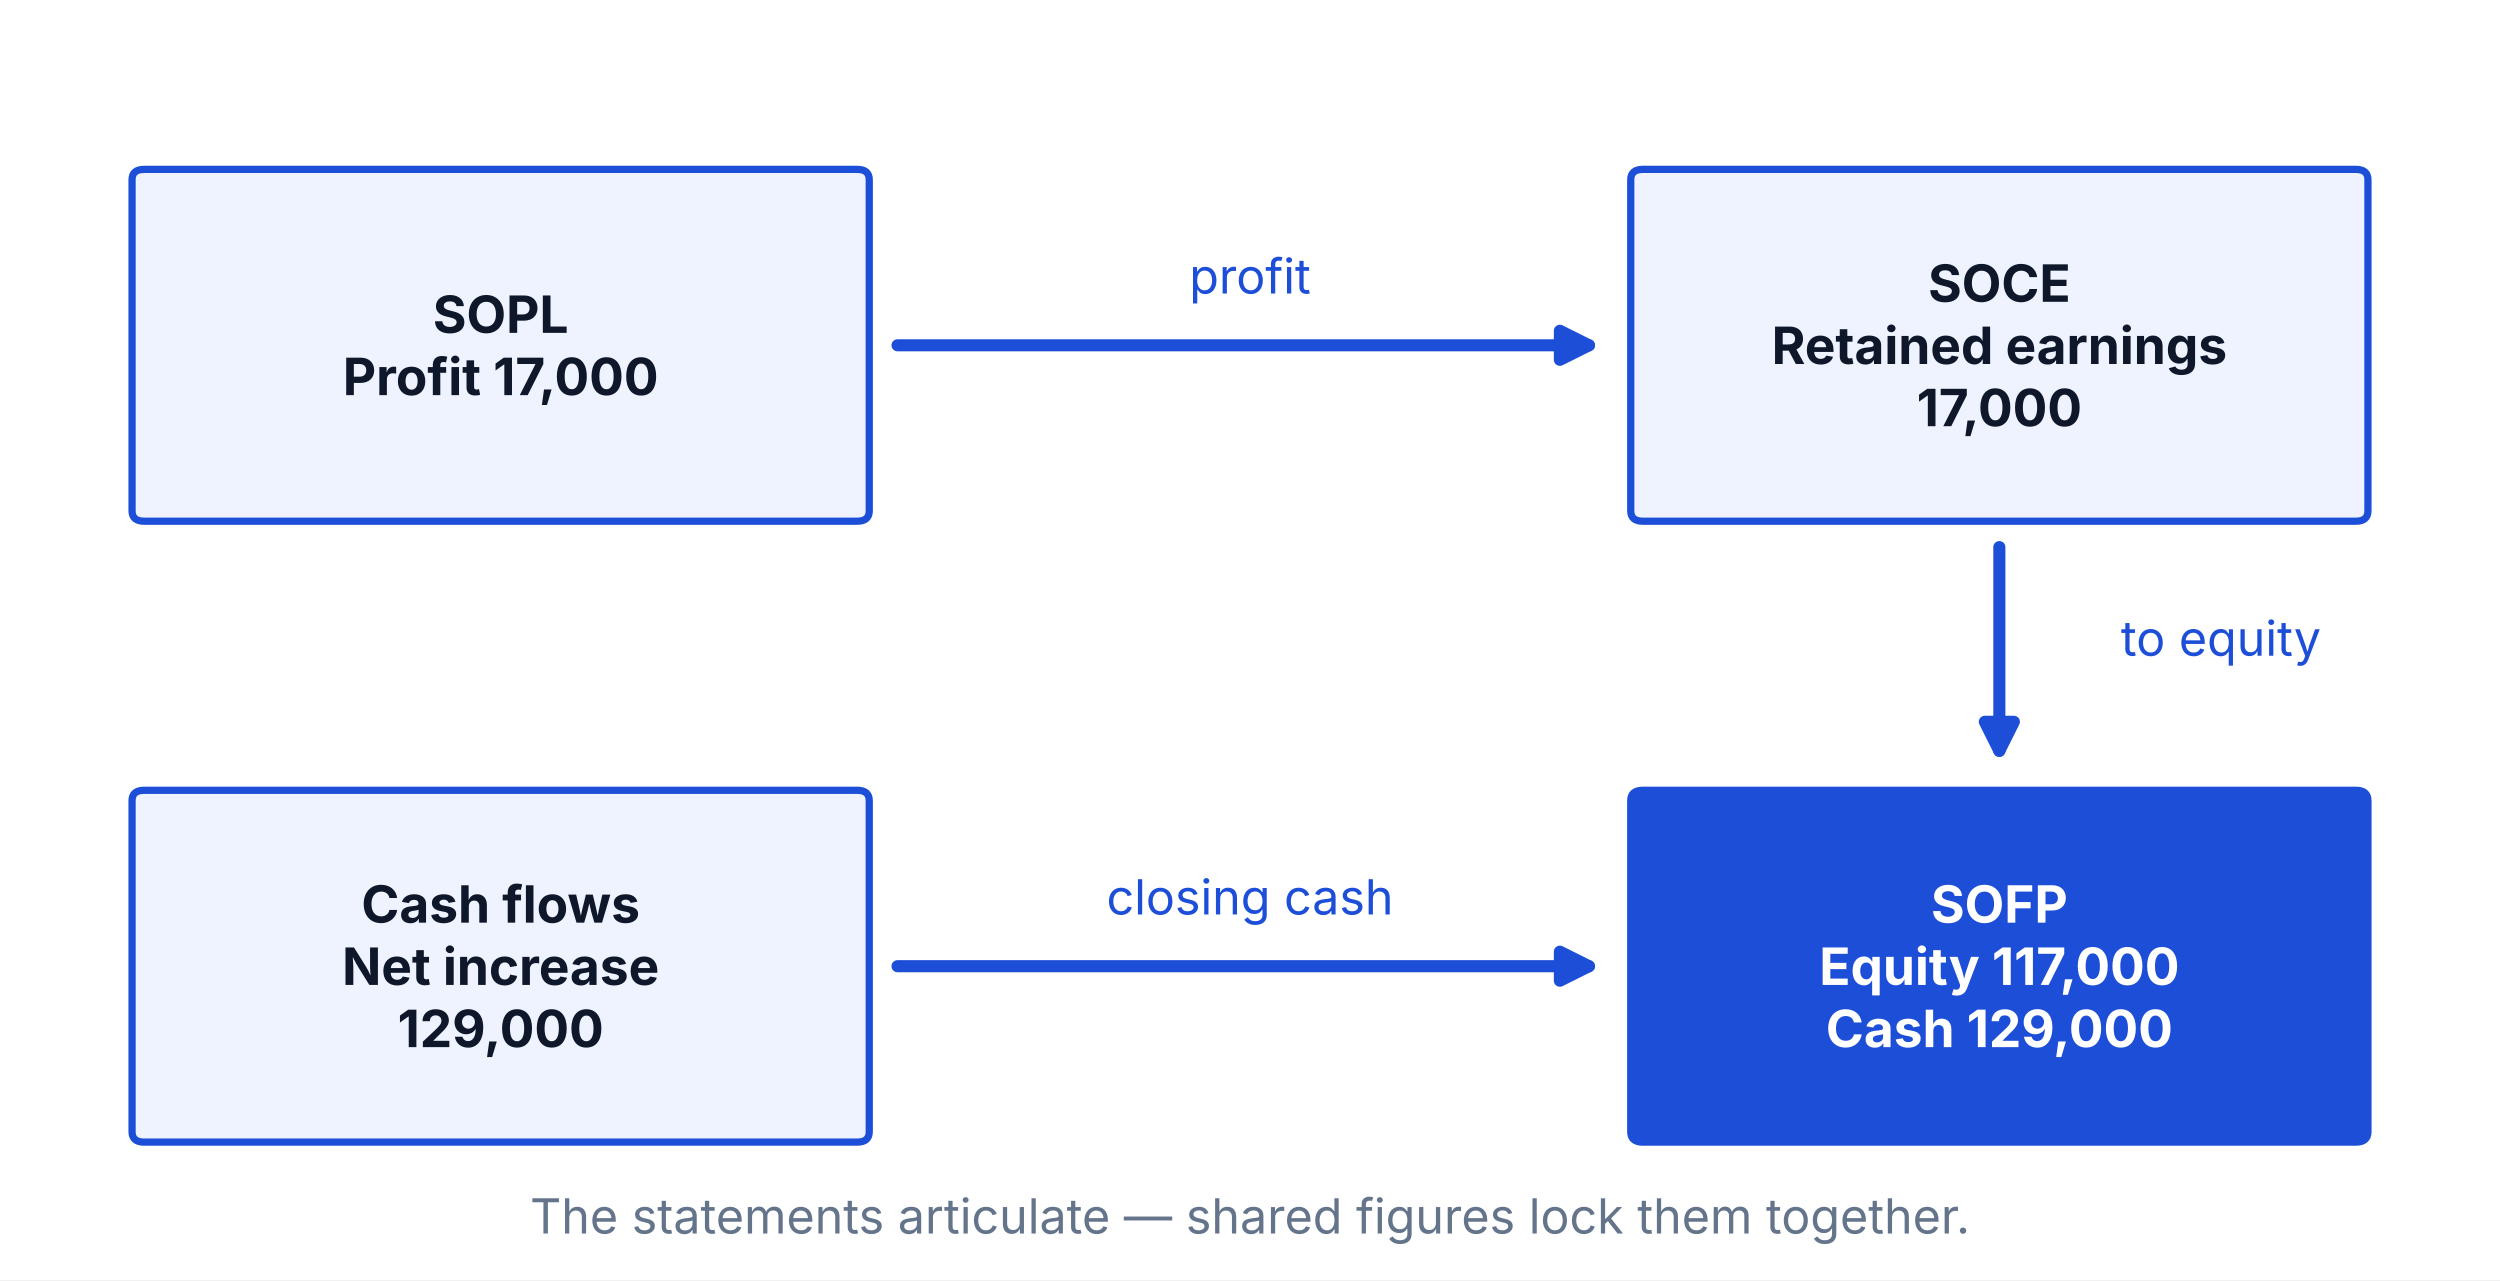
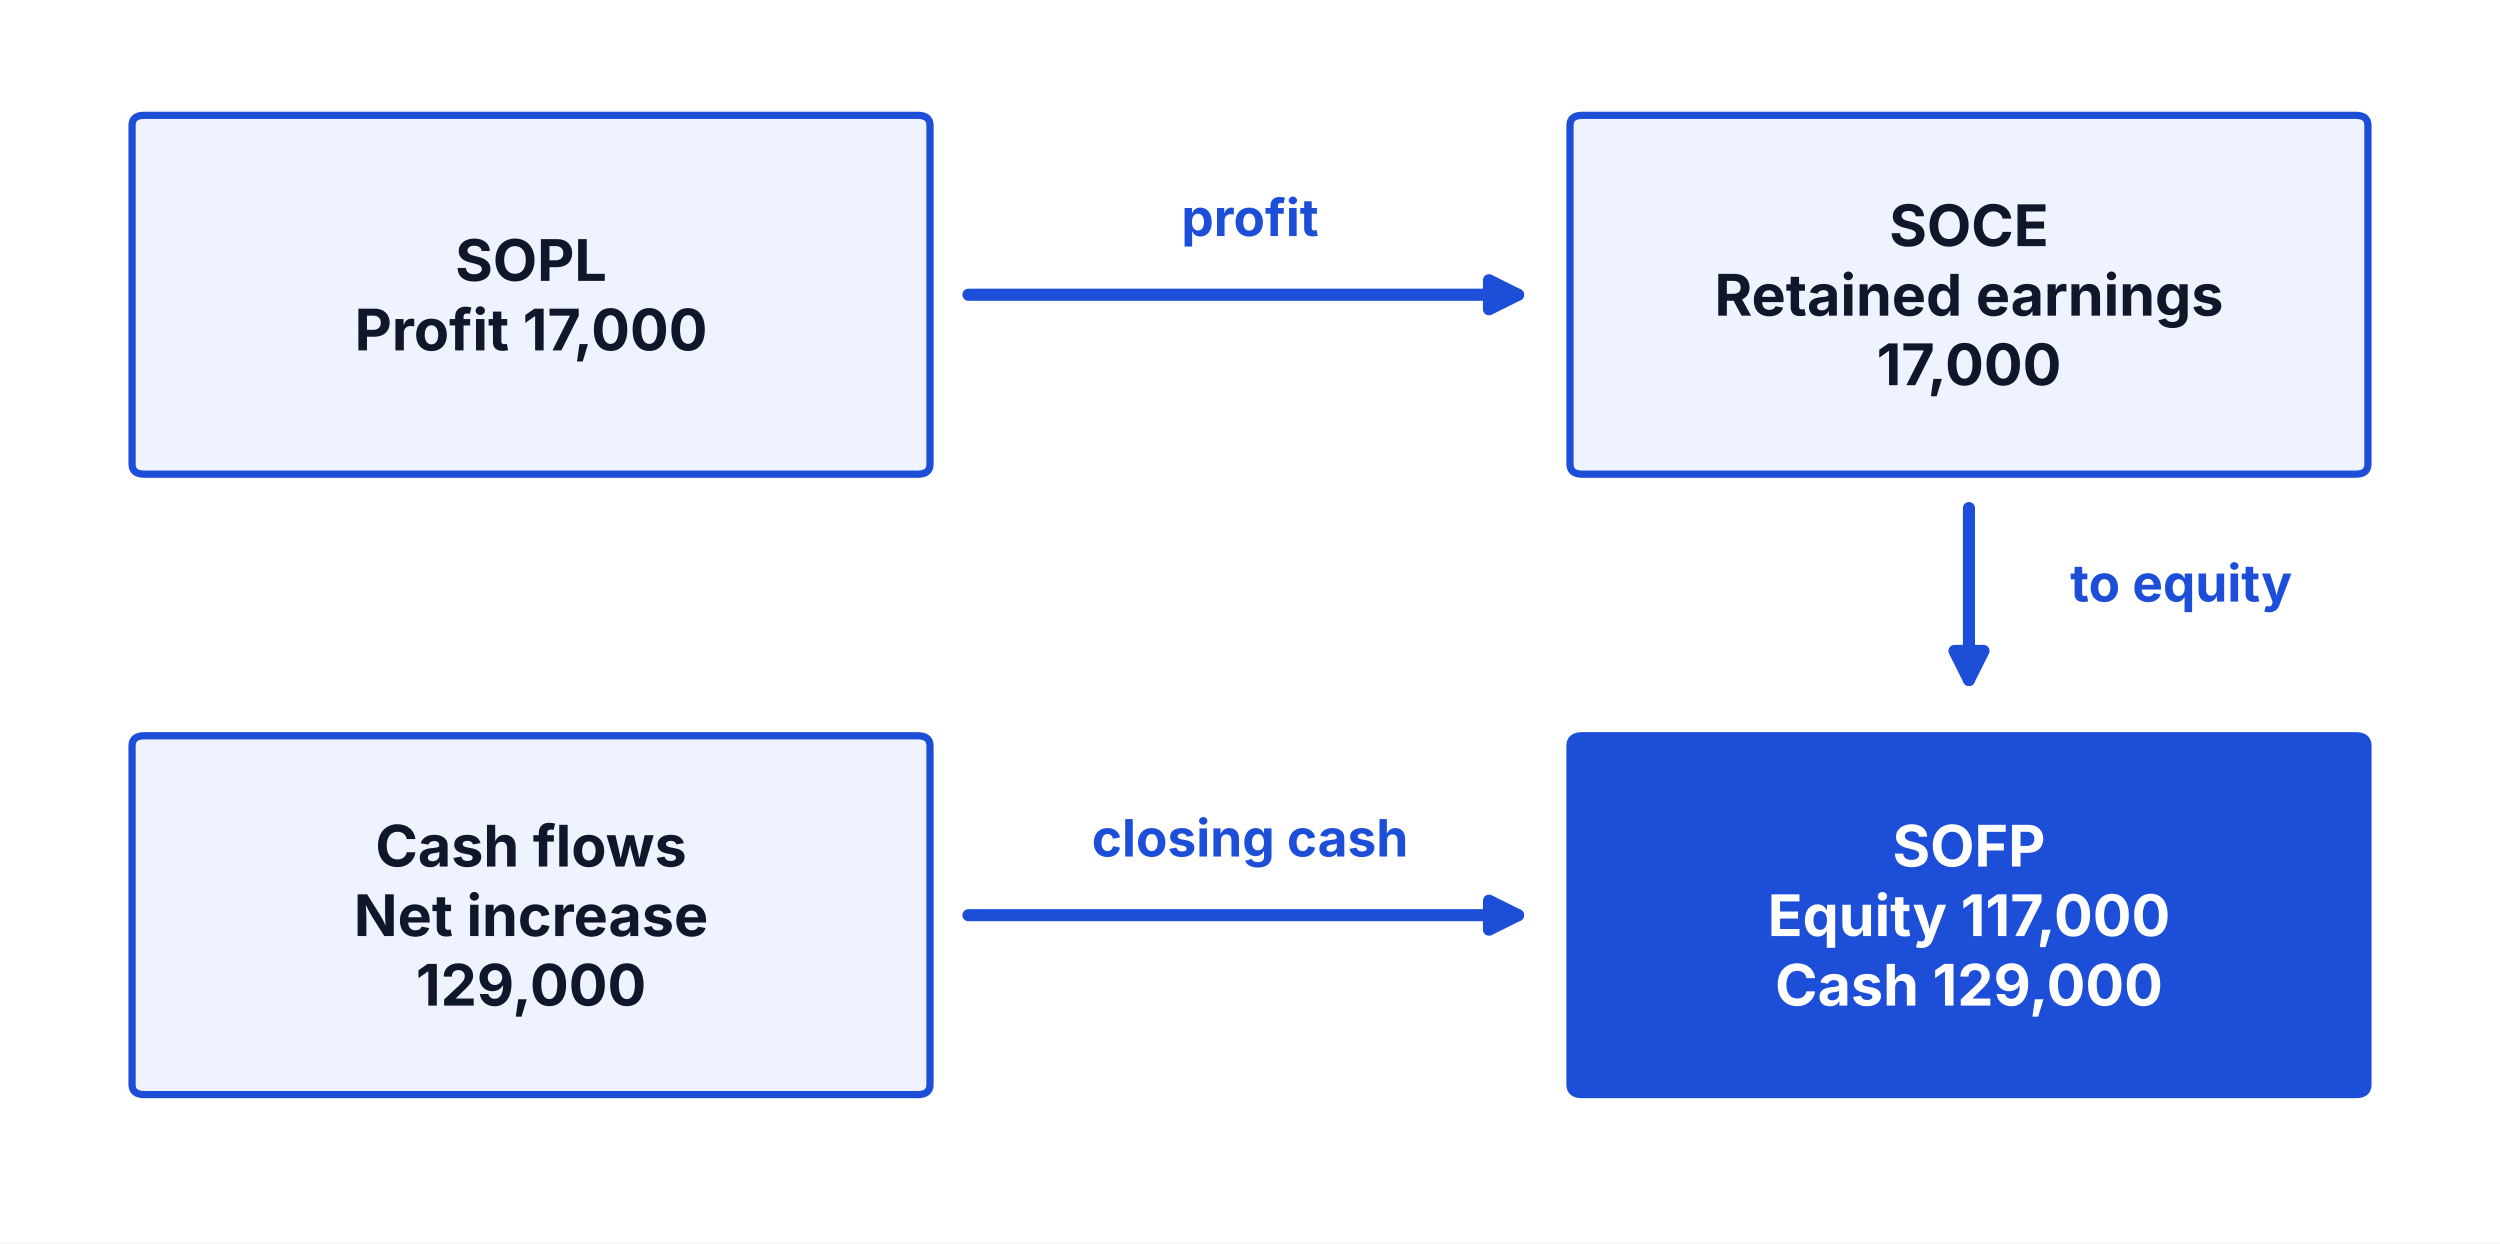
- <svg xmlns="http://www.w3.org/2000/svg" width="413.28pt" height="211.608pt" viewBox="0 0 413.28 211.608" version="1.1">
+ <svg xmlns="http://www.w3.org/2000/svg" width="413.28pt" height="205.56pt" viewBox="0 0 413.28 205.56" version="1.1">
  <defs>
    <style type="text/css">*{stroke-linejoin: round; stroke-linecap: butt}</style>
  </defs>
  <g id="figure_1">
    <g id="patch_1">
-       <path d="M 0 211.608  L 413.28 211.608  L 413.28 0  L 0 0  z " style="fill: #ffffff" />
+       <path d="M 0 205.56  L 413.28 205.56  L 413.28 0  L 0 0  z " style="fill: #ffffff" />
    </g>
    <g id="axes_1">
      <g id="patch_2">
-         <path d="M 23.839 86.164  L 141.689 86.164  Q 143.698 86.164 143.698 84.453  L 143.698 29.71  Q 143.698 27.999 141.689 27.999  L 23.839 27.999  Q 21.83 27.999 21.83 29.71  L 21.83 84.453  Q 21.83 86.164 23.839 86.164  z " clip-path="url(#p971f36b62f)" style="fill: #eef3ff; stroke: #1d4ed8; stroke-width: 1.2; stroke-linejoin: miter" />
+         <path d="M 23.839 78.386  L 151.733 78.386  Q 153.742 78.386 153.742 76.723  L 153.742 20.729  Q 153.742 19.066 151.733 19.066  L 23.839 19.066  Q 21.83 19.066 21.83 20.729  L 21.83 76.723  Q 21.83 78.386 23.839 78.386  z " clip-path="url(#pb329ce8ac9)" style="fill: #eef3ff; stroke: #1d4ed8; stroke-width: 1.2; stroke-linejoin: miter" />
      </g>
      <g id="patch_3">
-         <path d="M 271.591 86.164  L 389.441 86.164  Q 391.45 86.164 391.45 84.453  L 391.45 29.71  Q 391.45 27.999 389.441 27.999  L 271.591 27.999  Q 269.582 27.999 269.582 29.71  L 269.582 84.453  Q 269.582 86.164 271.591 86.164  z " clip-path="url(#p971f36b62f)" style="fill: #eef3ff; stroke: #1d4ed8; stroke-width: 1.2; stroke-linejoin: miter" />
+         <path d="M 261.547 78.386  L 389.441 78.386  Q 391.45 78.386 391.45 76.723  L 391.45 20.729  Q 391.45 19.066 389.441 19.066  L 261.547 19.066  Q 259.538 19.066 259.538 20.729  L 259.538 76.723  Q 259.538 78.386 261.547 78.386  z " clip-path="url(#pb329ce8ac9)" style="fill: #eef3ff; stroke: #1d4ed8; stroke-width: 1.2; stroke-linejoin: miter" />
      </g>
      <g id="patch_4">
-         <path d="M 271.591 188.807  L 389.441 188.807  Q 391.45 188.807 391.45 187.096  L 391.45 132.353  Q 391.45 130.643 389.441 130.643  L 271.591 130.643  Q 269.582 130.643 269.582 132.353  L 269.582 187.096  Q 269.582 188.807 271.591 188.807  z " clip-path="url(#p971f36b62f)" style="fill: #1d4ed8; stroke: #1d4ed8; stroke-width: 1.2; stroke-linejoin: miter" />
+         <path d="M 261.547 180.95  L 389.441 180.95  Q 391.45 180.95 391.45 179.287  L 391.45 123.293  Q 391.45 121.63 389.441 121.63  L 261.547 121.63  Q 259.538 121.63 259.538 123.293  L 259.538 179.287  Q 259.538 180.95 261.547 180.95  z " clip-path="url(#pb329ce8ac9)" style="fill: #1d4ed8; stroke: #1d4ed8; stroke-width: 1.2; stroke-linejoin: miter" />
      </g>
      <g id="patch_5">
-         <path d="M 23.839 188.807  L 141.689 188.807  Q 143.698 188.807 143.698 187.096  L 143.698 132.353  Q 143.698 130.643 141.689 130.643  L 23.839 130.643  Q 21.83 130.643 21.83 132.353  L 21.83 187.096  Q 21.83 188.807 23.839 188.807  z " clip-path="url(#p971f36b62f)" style="fill: #eef3ff; stroke: #1d4ed8; stroke-width: 1.2; stroke-linejoin: miter" />
+         <path d="M 23.839 180.95  L 151.733 180.95  Q 153.742 180.95 153.742 179.287  L 153.742 123.293  Q 153.742 121.63 151.733 121.63  L 23.839 121.63  Q 21.83 121.63 21.83 123.293  L 21.83 179.287  Q 21.83 180.95 23.839 180.95  z " clip-path="url(#pb329ce8ac9)" style="fill: #eef3ff; stroke: #1d4ed8; stroke-width: 1.2; stroke-linejoin: miter" />
      </g>
      <g id="patch_6">
-         <path d="M 148.373 57.082  Q 206.638 57.082 262.668 57.082  " clip-path="url(#p971f36b62f)" style="fill: none; stroke: #1d4ed8; stroke-width: 2; stroke-linecap: round" />
-         <path d="M 257.868 54.682  L 262.668 57.082  L 257.868 59.482  z " clip-path="url(#p971f36b62f)" style="fill: #1d4ed8; stroke: #1d4ed8; stroke-width: 2; stroke-linecap: round" />
+         <path d="M 160.094 48.726  Q 206.64 48.726 250.95 48.726  " clip-path="url(#pb329ce8ac9)" style="fill: none; stroke: #1d4ed8; stroke-width: 2; stroke-linecap: round" />
+         <path d="M 246.15 46.326  L 250.95 48.726  L 246.15 51.126  z " clip-path="url(#pb329ce8ac9)" style="fill: #1d4ed8; stroke: #1d4ed8; stroke-width: 2; stroke-linecap: round" />
      </g>
      <g id="patch_7">
-         <path d="M 330.516 90.447  Q 330.516 108.403 330.516 124.122  " clip-path="url(#p971f36b62f)" style="fill: none; stroke: #1d4ed8; stroke-width: 2; stroke-linecap: round" />
-         <path d="M 332.916 119.322  L 330.516 124.122  L 328.116 119.322  z " clip-path="url(#p971f36b62f)" style="fill: #1d4ed8; stroke: #1d4ed8; stroke-width: 2; stroke-linecap: round" />
+         <path d="M 325.494 83.991  Q 325.494 99.317 325.494 112.407  " clip-path="url(#pb329ce8ac9)" style="fill: none; stroke: #1d4ed8; stroke-width: 2; stroke-linecap: round" />
+         <path d="M 327.894 107.607  L 325.494 112.407  L 323.094 107.607  z " clip-path="url(#pb329ce8ac9)" style="fill: #1d4ed8; stroke: #1d4ed8; stroke-width: 2; stroke-linecap: round" />
      </g>
      <g id="patch_8">
-         <path d="M 148.373 159.725  Q 206.638 159.725 262.668 159.725  " clip-path="url(#p971f36b62f)" style="fill: none; stroke: #1d4ed8; stroke-width: 2; stroke-linecap: round" />
-         <path d="M 257.868 157.325  L 262.668 159.725  L 257.868 162.125  z " clip-path="url(#p971f36b62f)" style="fill: #1d4ed8; stroke: #1d4ed8; stroke-width: 2; stroke-linecap: round" />
+         <path d="M 160.094 151.29  Q 206.64 151.29 250.95 151.29  " clip-path="url(#pb329ce8ac9)" style="fill: none; stroke: #1d4ed8; stroke-width: 2; stroke-linecap: round" />
+         <path d="M 246.15 148.89  L 250.95 151.29  L 246.15 153.69  z " clip-path="url(#pb329ce8ac9)" style="fill: #1d4ed8; stroke: #1d4ed8; stroke-width: 2; stroke-linecap: round" />
      </g>
      <g id="text_1">
-         <text style="font-weight: 700; font-size: 8.5px; font-family: 'Inter', 'DejaVu Sans'; fill: #0f172a" transform="translate(71.54931 55.03131)">SOPL</text>
-         <text style="font-weight: 700; font-size: 8.5px; font-family: 'Inter', 'DejaVu Sans'; fill: #0f172a" transform="translate(56.669 65.31597)">Profit 17,000</text>
+         <text style="font-weight: 700; font-size: 9.5px; font-family: 'Inter', 'DejaVu Sans'; fill: #0f172a" transform="translate(75.25194 46.4345)">SOPL</text>
+         <text style="font-weight: 700; font-size: 9.5px; font-family: 'Inter', 'DejaVu Sans'; fill: #0f172a" transform="translate(58.621 57.92912)">Profit 17,000</text>
      </g>
      <g id="text_2">
-         <text style="font-weight: 700; font-size: 8.5px; font-family: 'Inter', 'DejaVu Sans'; fill: #0f172a" transform="translate(318.7329 49.88897)">SOCE</text>
-         <text style="font-weight: 700; font-size: 8.5px; font-family: 'Inter', 'DejaVu Sans'; fill: #0f172a" transform="translate(292.8736 60.17364)">Retained earnings</text>
-         <text style="font-weight: 700; font-size: 8.5px; font-family: 'Inter', 'DejaVu Sans'; fill: #0f172a" transform="translate(316.8496 70.45831)">17,000</text>
+         <text style="font-weight: 700; font-size: 9.5px; font-family: 'Inter', 'DejaVu Sans'; fill: #0f172a" transform="translate(312.3246 40.68718)">SOCE</text>
+         <text style="font-weight: 700; font-size: 9.5px; font-family: 'Inter', 'DejaVu Sans'; fill: #0f172a" transform="translate(283.4231 52.18181)">Retained earnings</text>
+         <text style="font-weight: 700; font-size: 9.5px; font-family: 'Inter', 'DejaVu Sans'; fill: #0f172a" transform="translate(310.2198 63.67644)">17,000</text>
      </g>
      <g id="text_3">
-         <text style="font-weight: 700; font-size: 8.5px; font-family: 'Inter', 'DejaVu Sans'; fill: #ffffff" transform="translate(319.2103 152.5322)">SOFP</text>
-         <text style="font-weight: 700; font-size: 8.5px; font-family: 'Inter', 'DejaVu Sans'; fill: #ffffff" transform="translate(300.7441 162.8168)">Equity 117,000</text>
-         <text style="font-weight: 700; font-size: 8.5px; font-family: 'Inter', 'DejaVu Sans'; fill: #ffffff" transform="translate(301.8338 173.1015)">Cash 129,000</text>
+         <text style="font-weight: 700; font-size: 9.5px; font-family: 'Inter', 'DejaVu Sans'; fill: #ffffff" transform="translate(312.8583 143.2512)">SOFP</text>
+         <text style="font-weight: 700; font-size: 9.5px; font-family: 'Inter', 'DejaVu Sans'; fill: #ffffff" transform="translate(292.2195 154.7458)">Equity 117,000</text>
+         <text style="font-weight: 700; font-size: 9.5px; font-family: 'Inter', 'DejaVu Sans'; fill: #ffffff" transform="translate(293.4374 166.2404)">Cash 129,000</text>
      </g>
      <g id="text_4">
-         <text style="font-weight: 700; font-size: 8.5px; font-family: 'Inter', 'DejaVu Sans'; fill: #0f172a" transform="translate(59.73564 152.5322)">Cash flows</text>
-         <text style="font-weight: 700; font-size: 8.5px; font-family: 'Inter', 'DejaVu Sans'; fill: #0f172a" transform="translate(56.5508 162.8168)">Net increase</text>
-         <text style="font-weight: 700; font-size: 8.5px; font-family: 'Inter', 'DejaVu Sans'; fill: #0f172a" transform="translate(65.72548 173.1015)">129,000</text>
+         <text style="font-weight: 700; font-size: 9.5px; font-family: 'Inter', 'DejaVu Sans'; fill: #0f172a" transform="translate(62.04842 143.2512)">Cash flows</text>
+         <text style="font-weight: 700; font-size: 9.5px; font-family: 'Inter', 'DejaVu Sans'; fill: #0f172a" transform="translate(58.48889 154.7458)">Net increase</text>
+         <text style="font-weight: 700; font-size: 9.5px; font-family: 'Inter', 'DejaVu Sans'; fill: #0f172a" transform="translate(68.74295 166.2404)">129,000</text>
      </g>
      <g id="text_5">
-         <text style="font-size: 8px; font-family: 'Inter', 'DejaVu Sans'; text-anchor: middle; fill: #1d4ed8" x="206.64" y="48.528" transform="rotate(-0 206.64 48.528)">profit</text>
+         <text style="font-weight: 700; font-size: 8.5px; font-family: 'Inter', 'DejaVu Sans'; text-anchor: middle; fill: #1d4ed8" x="206.64" y="39.024" transform="rotate(-0 206.64 39.024)">profit</text>
      </g>
      <g id="text_6">
-         <text style="font-size: 8px; font-family: 'Inter', 'DejaVu Sans'; text-anchor: start; fill: #1d4ed8" x="350.604" y="108.403" transform="rotate(-0 350.604 108.4032)">to equity</text>
+         <text style="font-weight: 700; font-size: 8.5px; font-family: 'Inter', 'DejaVu Sans'; text-anchor: start; fill: #1d4ed8" x="342.234" y="99.454" transform="rotate(-0 342.234 99.4536)">to equity</text>
      </g>
      <g id="text_7">
-         <text style="font-size: 8px; font-family: 'Inter', 'DejaVu Sans'; text-anchor: middle; fill: #1d4ed8" x="206.64" y="151.171" transform="rotate(-0 206.64 151.1712)">closing cash</text>
-       </g>
-       <g id="text_8">
-         <text style="font-size: 8px; font-family: 'Inter', 'DejaVu Sans'; text-anchor: middle; fill: #64748b" x="206.64" y="203.918" transform="rotate(-0 206.64 203.9184)">The statements articulate — shared figures lock them together.</text>
+         <text style="font-weight: 700; font-size: 8.5px; font-family: 'Inter', 'DejaVu Sans'; text-anchor: middle; fill: #1d4ed8" x="206.64" y="141.588" transform="rotate(-0 206.64 141.588)">closing cash</text>
      </g>
    </g>
  </g>
  <defs>
-     <clipPath id="p971f36b62f">
-       <rect x="5.76" y="5.76" width="401.76" height="199.584" />
+     <clipPath id="pb329ce8ac9">
+       <rect x="5.76" y="5.76" width="401.76" height="194.04" />
    </clipPath>
  </defs>
</svg>
